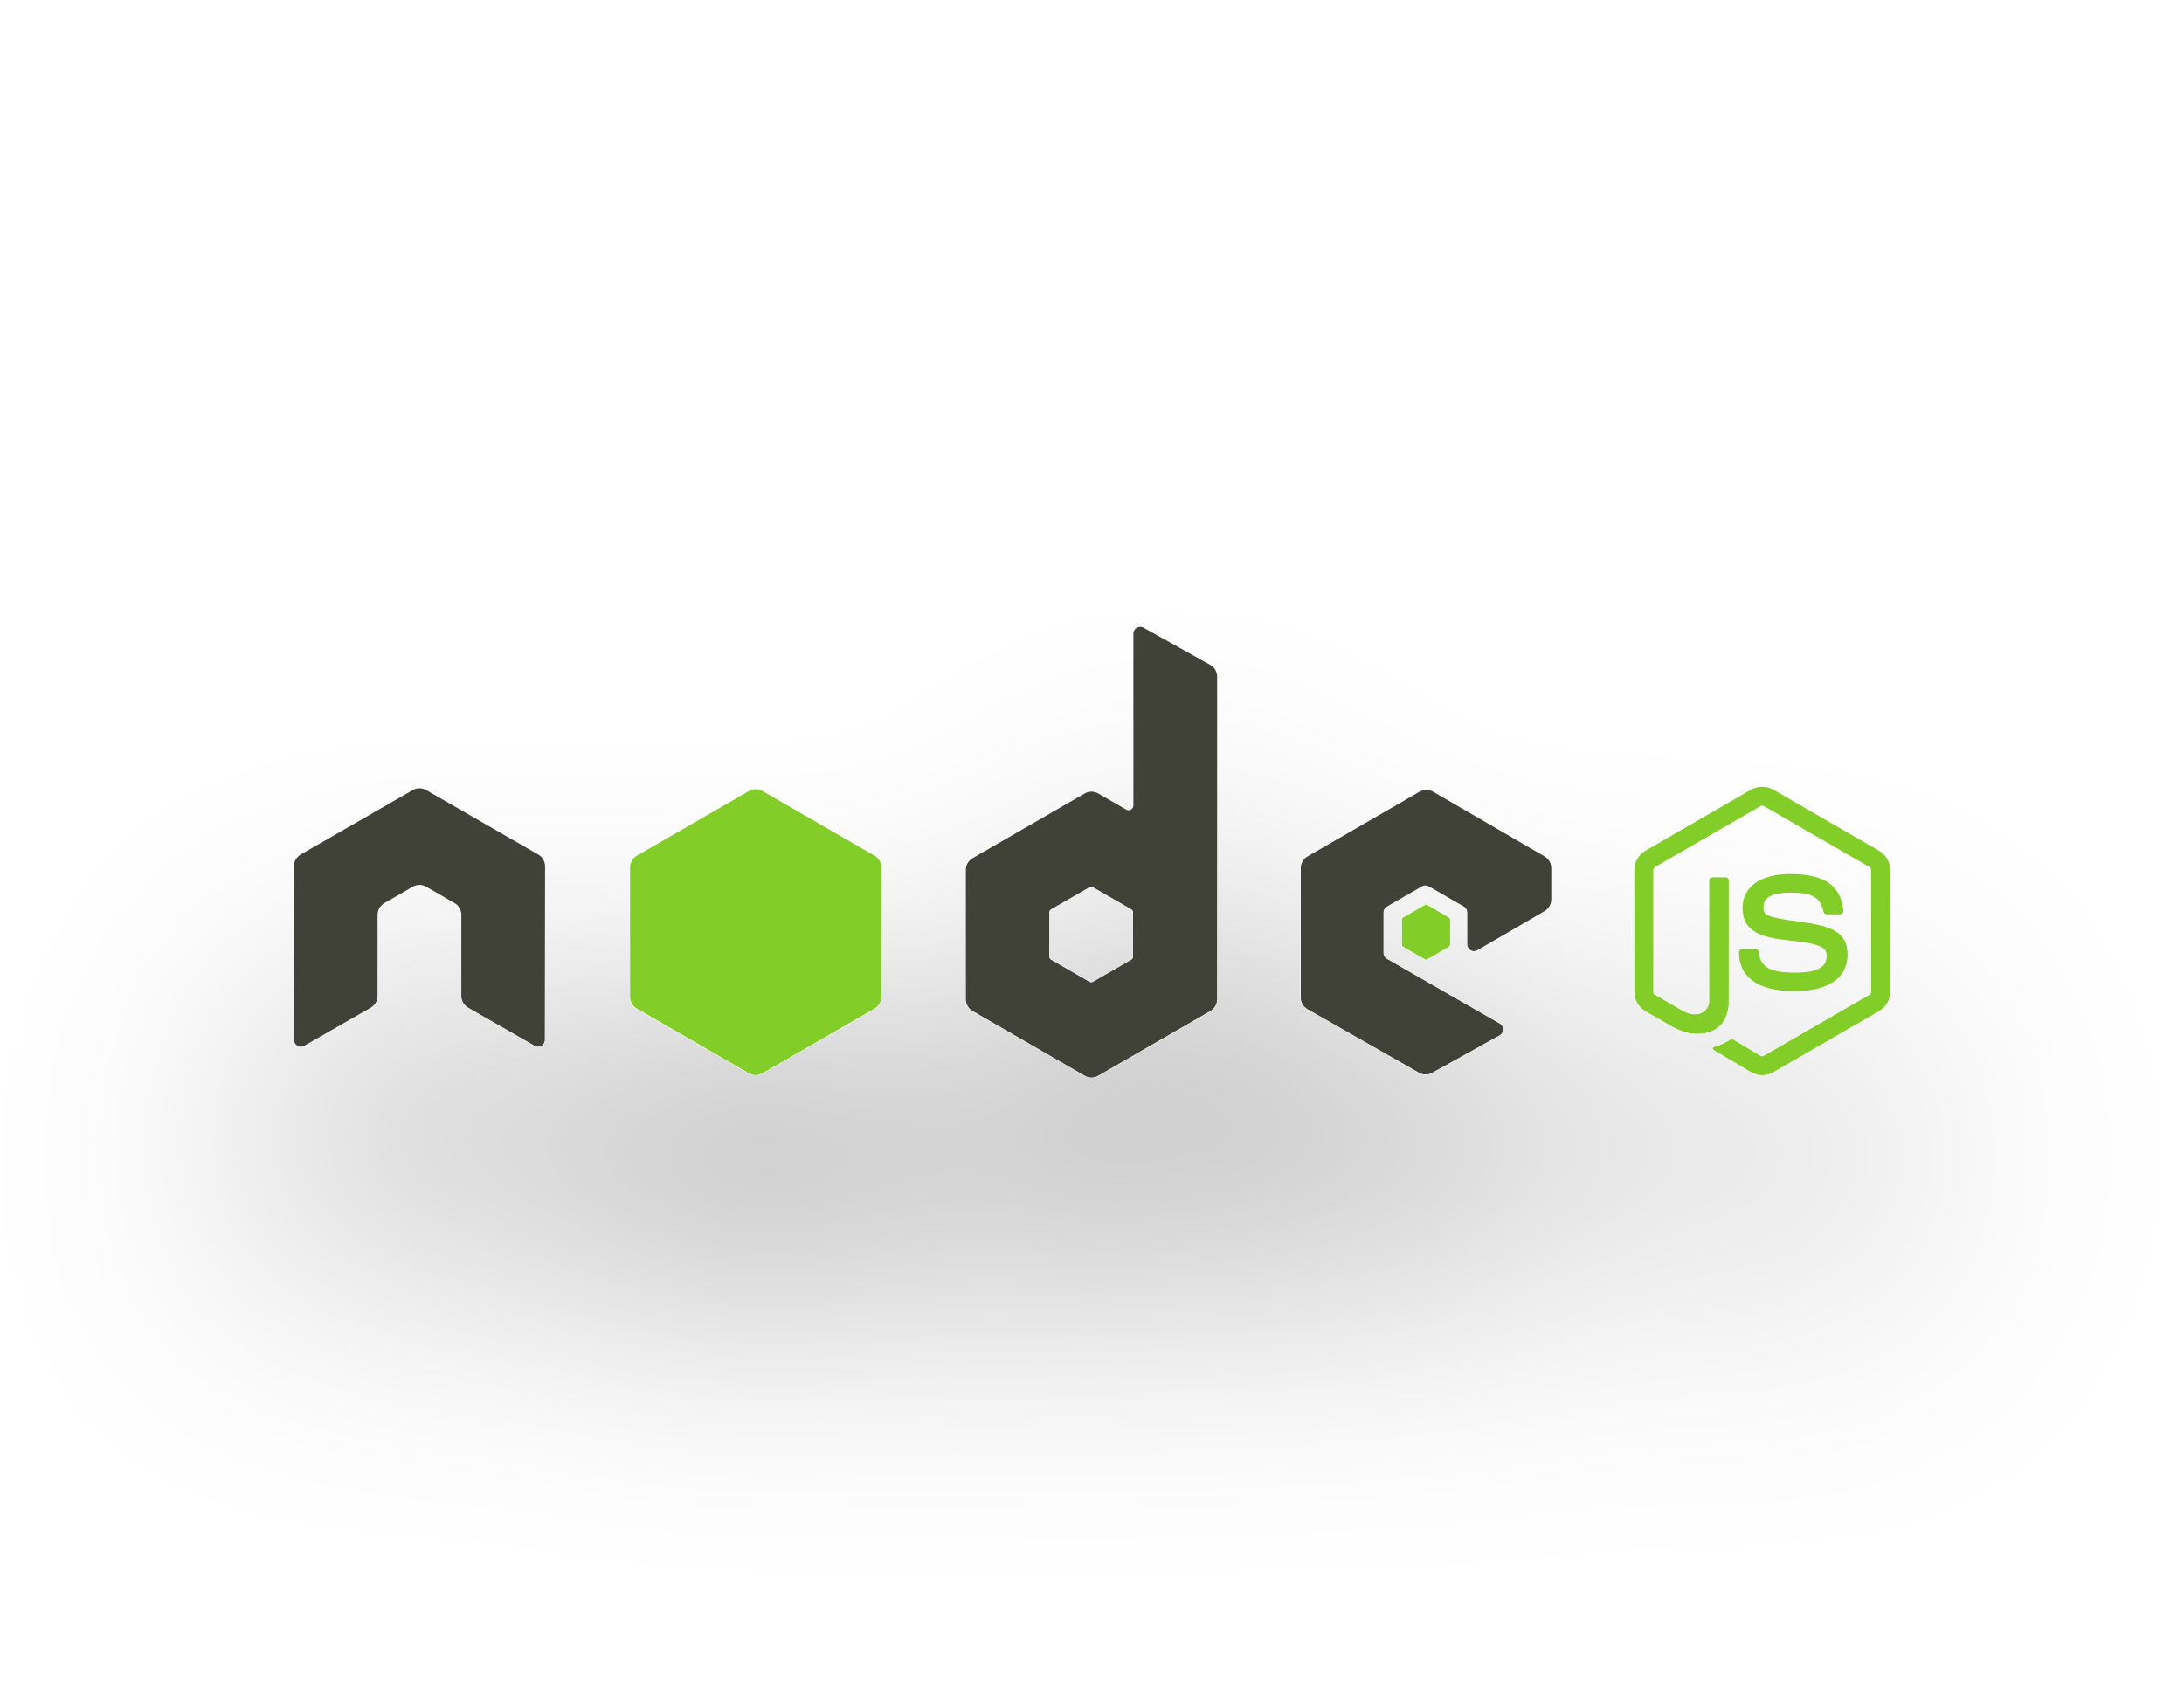
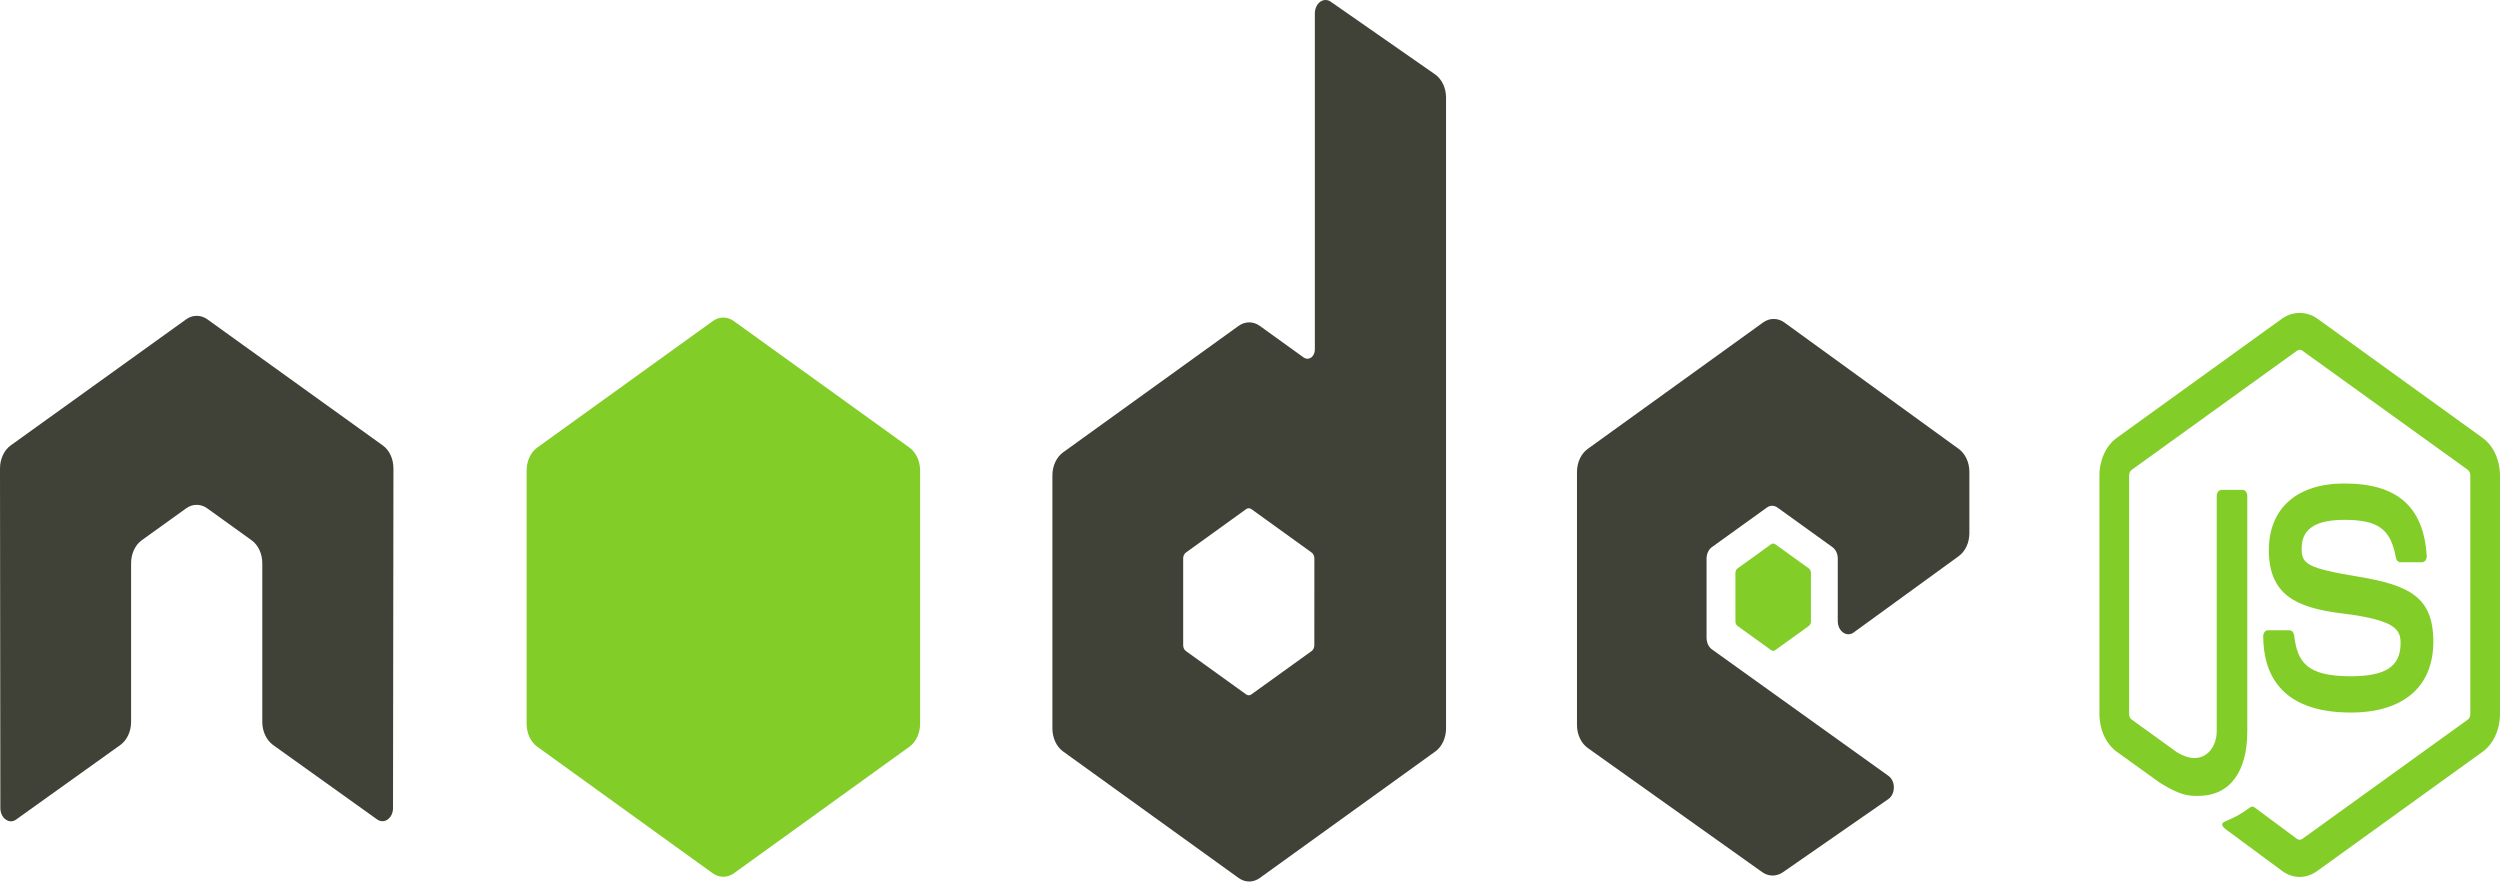
- <svg xmlns="http://www.w3.org/2000/svg" width="82" height="64" viewBox="0 0 82 64" fill="none">
-   <g filter="url(#filter0_d_251_601)">
-     <path d="M66.162 40.374C66.017 40.374 65.874 40.337 65.746 40.263L64.421 39.478C64.224 39.368 64.32 39.328 64.385 39.306C64.65 39.214 64.703 39.193 64.984 39.033C65.014 39.017 65.052 39.023 65.083 39.041L66.1 39.645C66.119 39.656 66.141 39.661 66.162 39.661C66.183 39.661 66.205 39.656 66.224 39.645L70.192 37.355C70.211 37.344 70.226 37.328 70.237 37.309C70.248 37.291 70.253 37.269 70.253 37.248V32.667C70.253 32.645 70.247 32.624 70.237 32.605C70.226 32.586 70.21 32.569 70.192 32.558L66.225 30.27C66.206 30.259 66.185 30.254 66.163 30.254C66.142 30.254 66.121 30.259 66.102 30.27L62.136 32.559C62.117 32.57 62.101 32.586 62.09 32.605C62.079 32.624 62.073 32.645 62.073 32.667V37.248C62.073 37.291 62.097 37.333 62.136 37.353L63.222 37.982C63.812 38.276 64.174 37.929 64.174 37.581V33.058C64.174 32.995 64.225 32.944 64.289 32.944H64.793C64.855 32.944 64.907 32.995 64.907 33.058V37.581C64.907 38.367 64.478 38.819 63.732 38.819C63.502 38.819 63.322 38.819 62.818 38.571L61.778 37.972C61.651 37.898 61.546 37.793 61.473 37.666C61.4 37.538 61.361 37.395 61.361 37.248V32.668C61.361 32.37 61.52 32.093 61.778 31.945L65.746 29.651C65.874 29.582 66.017 29.545 66.163 29.545C66.308 29.545 66.452 29.582 66.579 29.651L70.548 31.945C70.805 32.093 70.965 32.371 70.965 32.668V37.248C70.964 37.395 70.926 37.538 70.853 37.665C70.78 37.792 70.674 37.898 70.548 37.972L66.579 40.263C66.453 40.337 66.309 40.375 66.162 40.374ZM67.389 37.219C65.651 37.219 65.288 36.422 65.288 35.753C65.288 35.723 65.3 35.694 65.322 35.672C65.343 35.651 65.373 35.639 65.403 35.639H65.916C65.944 35.638 65.97 35.648 65.991 35.666C66.012 35.684 66.026 35.708 66.03 35.736C66.107 36.258 66.338 36.522 67.389 36.522C68.225 36.522 68.581 36.333 68.581 35.889C68.581 35.633 68.48 35.443 67.18 35.316C66.094 35.208 65.423 34.968 65.423 34.099C65.423 33.298 66.098 32.821 67.229 32.821C68.501 32.821 69.129 33.262 69.209 34.209C69.21 34.225 69.208 34.241 69.203 34.256C69.198 34.271 69.19 34.285 69.179 34.297C69.168 34.308 69.155 34.318 69.141 34.324C69.126 34.33 69.111 34.333 69.095 34.334H68.579C68.553 34.334 68.528 34.325 68.508 34.308C68.488 34.292 68.474 34.269 68.468 34.244C68.344 33.694 68.044 33.519 67.228 33.519C66.316 33.519 66.21 33.837 66.21 34.075C66.21 34.363 66.335 34.447 67.567 34.61C68.787 34.772 69.367 34.999 69.367 35.857C69.367 36.724 68.646 37.219 67.389 37.219" fill="#83CD29" />
-     <path d="M57.991 34.215C58.148 34.123 58.244 33.956 58.244 33.775V32.598C58.244 32.417 58.148 32.25 57.991 32.158L53.809 29.73C53.732 29.685 53.644 29.662 53.554 29.661C53.465 29.661 53.377 29.685 53.3 29.729L49.092 32.159C49.014 32.203 48.95 32.268 48.906 32.345C48.861 32.422 48.838 32.51 48.837 32.599V37.457C48.837 37.639 48.935 37.808 49.094 37.899L53.276 40.281C53.43 40.37 53.619 40.37 53.775 40.284L56.303 38.878C56.343 38.856 56.376 38.825 56.399 38.786C56.422 38.747 56.434 38.703 56.434 38.658C56.434 38.613 56.423 38.569 56.4 38.53C56.378 38.49 56.346 38.458 56.306 38.436L52.072 36.006C52.034 35.984 52.001 35.952 51.979 35.913C51.956 35.874 51.944 35.831 51.944 35.786V34.263C51.944 34.172 51.993 34.088 52.072 34.043L53.39 33.283C53.428 33.261 53.472 33.249 53.517 33.249C53.561 33.249 53.605 33.261 53.644 33.283L54.962 34.043C55.001 34.065 55.033 34.097 55.055 34.136C55.078 34.175 55.089 34.218 55.09 34.263V35.461C55.089 35.506 55.101 35.55 55.123 35.589C55.145 35.627 55.178 35.66 55.216 35.682C55.255 35.704 55.299 35.716 55.344 35.716C55.389 35.716 55.433 35.703 55.471 35.681L57.991 34.215" fill="#404137" />
-     <path d="M53.492 33.987C53.507 33.978 53.524 33.974 53.541 33.974C53.558 33.974 53.575 33.978 53.59 33.987L54.397 34.453C54.427 34.471 54.446 34.503 54.446 34.538V35.47C54.446 35.505 54.427 35.537 54.397 35.555L53.59 36.021C53.575 36.029 53.558 36.034 53.541 36.034C53.524 36.034 53.507 36.029 53.492 36.021L52.685 35.555C52.67 35.546 52.658 35.534 52.649 35.519C52.641 35.504 52.636 35.487 52.636 35.47V34.538C52.636 34.503 52.654 34.471 52.685 34.453L53.492 33.987Z" fill="#83CD29" />
-     <path d="M42.541 35.927C42.541 35.972 42.517 36.014 42.478 36.037L41.033 36.87C41.014 36.881 40.992 36.887 40.969 36.887C40.947 36.887 40.925 36.881 40.906 36.87L39.461 36.037C39.442 36.026 39.426 36.01 39.415 35.991C39.403 35.971 39.398 35.949 39.398 35.927V34.258C39.398 34.213 39.422 34.171 39.461 34.148L40.906 33.314C40.925 33.302 40.947 33.296 40.97 33.296C40.992 33.296 41.014 33.302 41.033 33.314L42.479 34.148C42.498 34.159 42.514 34.175 42.525 34.195C42.536 34.214 42.542 34.236 42.542 34.258V35.927H42.541ZM42.932 23.569C42.893 23.548 42.85 23.537 42.806 23.538C42.761 23.539 42.718 23.551 42.68 23.573C42.642 23.595 42.61 23.627 42.588 23.666C42.566 23.704 42.554 23.747 42.554 23.791V30.249C42.554 30.28 42.546 30.31 42.53 30.337C42.515 30.364 42.492 30.387 42.465 30.403C42.438 30.418 42.408 30.426 42.377 30.426C42.345 30.426 42.315 30.418 42.288 30.403L41.233 29.795C41.156 29.751 41.069 29.727 40.98 29.727C40.891 29.727 40.803 29.751 40.726 29.795L36.517 32.224C36.44 32.269 36.376 32.333 36.331 32.41C36.286 32.488 36.263 32.575 36.263 32.665V37.524C36.263 37.706 36.359 37.873 36.517 37.965L40.725 40.395C40.883 40.486 41.077 40.486 41.234 40.395L45.444 37.965C45.521 37.92 45.585 37.856 45.63 37.778C45.674 37.701 45.698 37.613 45.698 37.524V25.411C45.698 25.227 45.598 25.057 45.438 24.967L42.932 23.569Z" fill="#404137" />
-     <path d="M28.119 29.703C28.196 29.659 28.284 29.635 28.373 29.635C28.462 29.635 28.55 29.659 28.627 29.703L32.836 32.132C32.993 32.223 33.09 32.391 33.09 32.572V37.434C33.09 37.615 32.993 37.783 32.836 37.874L28.628 40.304C28.55 40.349 28.462 40.372 28.373 40.372C28.284 40.372 28.196 40.349 28.119 40.304L23.912 37.874C23.834 37.829 23.77 37.765 23.726 37.688C23.681 37.61 23.658 37.523 23.657 37.434V32.572C23.657 32.391 23.755 32.223 23.912 32.132L28.119 29.703" fill="#83CD29" />
-     <path d="M20.465 32.532C20.465 32.349 20.369 32.181 20.211 32.09L16.003 29.669C15.933 29.628 15.853 29.605 15.771 29.602H15.728C15.646 29.605 15.567 29.628 15.496 29.669L11.288 32.09C11.211 32.135 11.146 32.2 11.102 32.277C11.057 32.355 11.034 32.443 11.034 32.532L11.043 39.052C11.043 39.143 11.09 39.227 11.169 39.272C11.208 39.295 11.251 39.307 11.296 39.307C11.34 39.307 11.384 39.295 11.422 39.272L13.922 37.84C14.08 37.745 14.177 37.58 14.177 37.398V34.352C14.177 34.17 14.273 34.003 14.43 33.912L15.495 33.299C15.572 33.254 15.66 33.23 15.749 33.23C15.836 33.23 15.925 33.252 16.003 33.299L17.067 33.912C17.224 34.003 17.321 34.17 17.321 34.352V37.398C17.321 37.58 17.419 37.746 17.576 37.84L20.076 39.272C20.114 39.294 20.158 39.305 20.202 39.305C20.247 39.305 20.29 39.293 20.329 39.271C20.367 39.249 20.399 39.217 20.421 39.178C20.444 39.14 20.455 39.096 20.456 39.052L20.465 32.532" fill="#404137" />
-   </g>
-   <defs>
-     <filter id="filter0_d_251_601" x="-1.515" y="-2.103" width="85.031" height="85.031" filterUnits="userSpaceOnUse" color-interpolation-filters="sRGB">
-       <feFlood flood-opacity="0" result="BackgroundImageFix" />
-       <feColorMatrix in="SourceAlpha" type="matrix" values="0 0 0 0 0 0 0 0 0 0 0 0 0 0 0 0 0 0 127 0" result="hardAlpha" />
-       <feOffset dy="8.412" />
-       <feGaussianBlur stdDeviation="5.258" />
-       <feComposite in2="hardAlpha" operator="out" />
-       <feColorMatrix type="matrix" values="0 0 0 0 0 0 0 0 0 0 0 0 0 0 0 0 0 0 0.41 0" />
-       <feBlend mode="normal" in2="BackgroundImageFix" result="effect1_dropShadow_251_601" />
-       <feBlend mode="normal" in="SourceGraphic" in2="effect1_dropShadow_251_601" result="shape" />
-     </filter>
-   </defs>
+ <svg xmlns="http://www.w3.org/2000/svg" width="48" height="17" viewBox="0 0 48 17" fill="none">
+   <path d="M7.554 8.994C7.554 8.811 7.477 8.643 7.35 8.553L3.981 6.131C3.924 6.09 3.86 6.067 3.795 6.065H3.76C3.695 6.067 3.631 6.09 3.574 6.131L0.204 8.553C0.142 8.598 0.09 8.662 0.055 8.739C0.019 8.817 -1.62962e-05 8.905 1.05851e-08 8.994L0.007 15.514C0.007 15.605 0.045 15.69 0.109 15.734C0.139 15.757 0.174 15.769 0.21 15.769C0.246 15.769 0.281 15.757 0.311 15.734L2.313 14.302C2.44 14.208 2.517 14.042 2.517 13.861V10.815C2.517 10.633 2.594 10.465 2.72 10.374L3.573 9.761C3.635 9.716 3.705 9.692 3.777 9.693C3.846 9.693 3.918 9.715 3.98 9.761L4.832 10.374C4.958 10.465 5.036 10.633 5.036 10.815V13.861C5.036 14.042 5.114 14.209 5.24 14.302L7.242 15.734C7.273 15.756 7.308 15.767 7.343 15.767C7.379 15.767 7.414 15.755 7.445 15.733C7.475 15.711 7.501 15.679 7.519 15.641C7.537 15.602 7.546 15.559 7.546 15.514L7.554 8.994Z" fill="#404137" />
+   <path d="M13.684 6.166C13.746 6.121 13.816 6.097 13.888 6.097C13.959 6.097 14.029 6.121 14.091 6.166L17.462 8.594C17.588 8.685 17.666 8.853 17.666 9.035V13.896C17.666 14.077 17.588 14.245 17.462 14.336L14.091 16.767C14.03 16.811 13.959 16.834 13.888 16.834C13.816 16.834 13.746 16.811 13.684 16.767L10.314 14.336C10.252 14.291 10.201 14.227 10.165 14.15C10.13 14.072 10.111 13.985 10.111 13.896V9.034C10.111 8.853 10.188 8.685 10.314 8.594L13.684 6.166Z" fill="#83CD29" />
+   <path d="M25.235 12.389C25.235 12.434 25.216 12.476 25.185 12.499L24.027 13.332C24.012 13.344 23.994 13.35 23.976 13.35C23.959 13.35 23.941 13.344 23.925 13.332L22.768 12.499C22.753 12.488 22.74 12.472 22.731 12.453C22.722 12.434 22.717 12.412 22.717 12.389V10.72C22.717 10.675 22.737 10.633 22.768 10.61L23.925 9.776C23.941 9.764 23.959 9.758 23.977 9.758C23.995 9.758 24.012 9.764 24.028 9.776L25.185 10.61C25.201 10.621 25.213 10.637 25.222 10.657C25.231 10.676 25.236 10.698 25.236 10.72L25.235 12.389ZM25.548 0.031C25.517 0.01 25.482 -0.001 25.447 3.06142e-05C25.412 0.001 25.377 0.013 25.346 0.035C25.316 0.058 25.291 0.089 25.273 0.128C25.255 0.166 25.246 0.209 25.245 0.253V6.711C25.245 6.742 25.239 6.772 25.226 6.8C25.214 6.827 25.196 6.849 25.175 6.865C25.153 6.88 25.128 6.888 25.103 6.888C25.078 6.888 25.054 6.88 25.032 6.865L24.188 6.257C24.126 6.213 24.056 6.189 23.985 6.189C23.913 6.189 23.843 6.213 23.781 6.257L20.41 8.686C20.348 8.731 20.297 8.795 20.261 8.872C20.225 8.95 20.206 9.037 20.206 9.127V13.986C20.206 14.168 20.284 14.335 20.41 14.427L23.781 16.857C23.907 16.948 24.062 16.948 24.188 16.857L27.56 14.427C27.622 14.382 27.673 14.318 27.709 14.241C27.745 14.163 27.764 14.075 27.764 13.986V1.873C27.764 1.689 27.683 1.519 27.555 1.429L25.548 0.031Z" fill="#404137" />
+   <path d="M34.006 10.449C34.018 10.441 34.031 10.436 34.045 10.436C34.059 10.436 34.072 10.441 34.084 10.449L34.731 10.915C34.755 10.933 34.77 10.966 34.77 11V11.932C34.77 11.967 34.755 11.999 34.731 12.017L34.084 12.483C34.072 12.492 34.059 12.496 34.045 12.496C34.031 12.496 34.018 12.492 34.006 12.483L33.359 12.017C33.348 12.008 33.338 11.996 33.331 11.981C33.324 11.966 33.32 11.95 33.32 11.932V11C33.32 10.966 33.335 10.933 33.359 10.915L34.006 10.449Z" fill="#83CD29" />
+   <path d="M37.609 10.677C37.735 10.585 37.812 10.418 37.812 10.237V9.06C37.812 8.879 37.735 8.712 37.609 8.62L34.26 6.192C34.198 6.147 34.127 6.124 34.056 6.124C33.984 6.123 33.914 6.147 33.852 6.191L30.481 8.621C30.42 8.666 30.368 8.73 30.333 8.807C30.297 8.884 30.278 8.972 30.278 9.061V13.919C30.278 14.101 30.357 14.27 30.484 14.361L33.833 16.744C33.956 16.832 34.108 16.832 34.232 16.747L36.258 15.341C36.289 15.319 36.316 15.287 36.334 15.248C36.352 15.209 36.362 15.165 36.362 15.12C36.363 15.075 36.353 15.031 36.335 14.992C36.317 14.953 36.291 14.92 36.26 14.898L32.869 12.468C32.838 12.446 32.812 12.414 32.794 12.375C32.776 12.336 32.767 12.293 32.766 12.248V10.725C32.766 10.634 32.805 10.55 32.868 10.505L33.924 9.745C33.955 9.723 33.99 9.711 34.026 9.711C34.061 9.711 34.096 9.723 34.127 9.745L35.183 10.505C35.214 10.528 35.24 10.56 35.258 10.598C35.276 10.637 35.285 10.68 35.285 10.725V11.923C35.285 11.968 35.294 12.012 35.312 12.051C35.33 12.089 35.356 12.122 35.387 12.144C35.418 12.166 35.453 12.178 35.489 12.178C35.525 12.178 35.56 12.166 35.591 12.143L37.609 10.677Z" fill="#404137" />
+   <path d="M44.154 16.837C44.038 16.837 43.922 16.799 43.821 16.725L42.76 15.941C42.601 15.83 42.678 15.791 42.731 15.768C42.942 15.676 42.985 15.655 43.211 15.496C43.234 15.479 43.265 15.485 43.289 15.503L44.104 16.108C44.12 16.118 44.136 16.123 44.154 16.123C44.171 16.123 44.188 16.118 44.203 16.108L47.381 13.817C47.396 13.806 47.409 13.79 47.417 13.772C47.426 13.753 47.43 13.731 47.43 13.71V9.13C47.43 9.108 47.426 9.086 47.417 9.067C47.408 9.048 47.396 9.032 47.381 9.02L44.204 6.732C44.189 6.721 44.172 6.716 44.155 6.716C44.137 6.716 44.12 6.721 44.105 6.732L40.929 9.021C40.914 9.032 40.901 9.048 40.892 9.067C40.884 9.086 40.879 9.108 40.879 9.13V13.71C40.879 13.754 40.898 13.795 40.929 13.816L41.799 14.444C42.272 14.739 42.561 14.392 42.561 14.043V9.52C42.561 9.457 42.603 9.406 42.654 9.406H43.057C43.107 9.406 43.148 9.457 43.148 9.52V14.043C43.148 14.83 42.805 15.281 42.207 15.281C42.023 15.281 41.879 15.281 41.475 15.033L40.642 14.434C40.541 14.36 40.456 14.255 40.398 14.128C40.34 14.001 40.309 13.857 40.309 13.71V9.13C40.309 8.833 40.436 8.555 40.642 8.407L43.82 6.114C43.923 6.044 44.038 6.008 44.154 6.008C44.271 6.008 44.386 6.044 44.488 6.114L47.666 8.407C47.872 8.556 48 8.833 48 9.13V13.71C48 13.857 47.969 14.001 47.91 14.128C47.852 14.255 47.768 14.36 47.666 14.434L44.488 16.725C44.386 16.799 44.271 16.837 44.154 16.837ZM45.136 13.681C43.745 13.681 43.454 12.884 43.454 12.215C43.454 12.185 43.463 12.156 43.481 12.134C43.498 12.113 43.521 12.101 43.546 12.101H43.957C43.978 12.101 44 12.11 44.017 12.128C44.033 12.146 44.044 12.171 44.048 12.198C44.109 12.72 44.295 12.984 45.136 12.984C45.806 12.984 46.091 12.795 46.091 12.351C46.091 12.095 46.01 11.905 44.969 11.778C44.099 11.67 43.562 11.431 43.562 10.561C43.562 9.761 44.102 9.283 45.008 9.283C46.026 9.283 46.53 9.724 46.594 10.671C46.595 10.687 46.593 10.703 46.589 10.718C46.585 10.733 46.578 10.747 46.57 10.759C46.561 10.771 46.551 10.78 46.539 10.786C46.528 10.792 46.515 10.796 46.503 10.796H46.09C46.069 10.796 46.049 10.787 46.032 10.771C46.016 10.754 46.005 10.732 46.001 10.706C45.901 10.156 45.661 9.981 45.008 9.981C44.277 9.981 44.192 10.299 44.192 10.537C44.192 10.825 44.292 10.909 45.279 11.072C46.256 11.234 46.72 11.462 46.72 12.319C46.721 13.186 46.143 13.681 45.136 13.681Z" fill="#83CD29" />
</svg>
